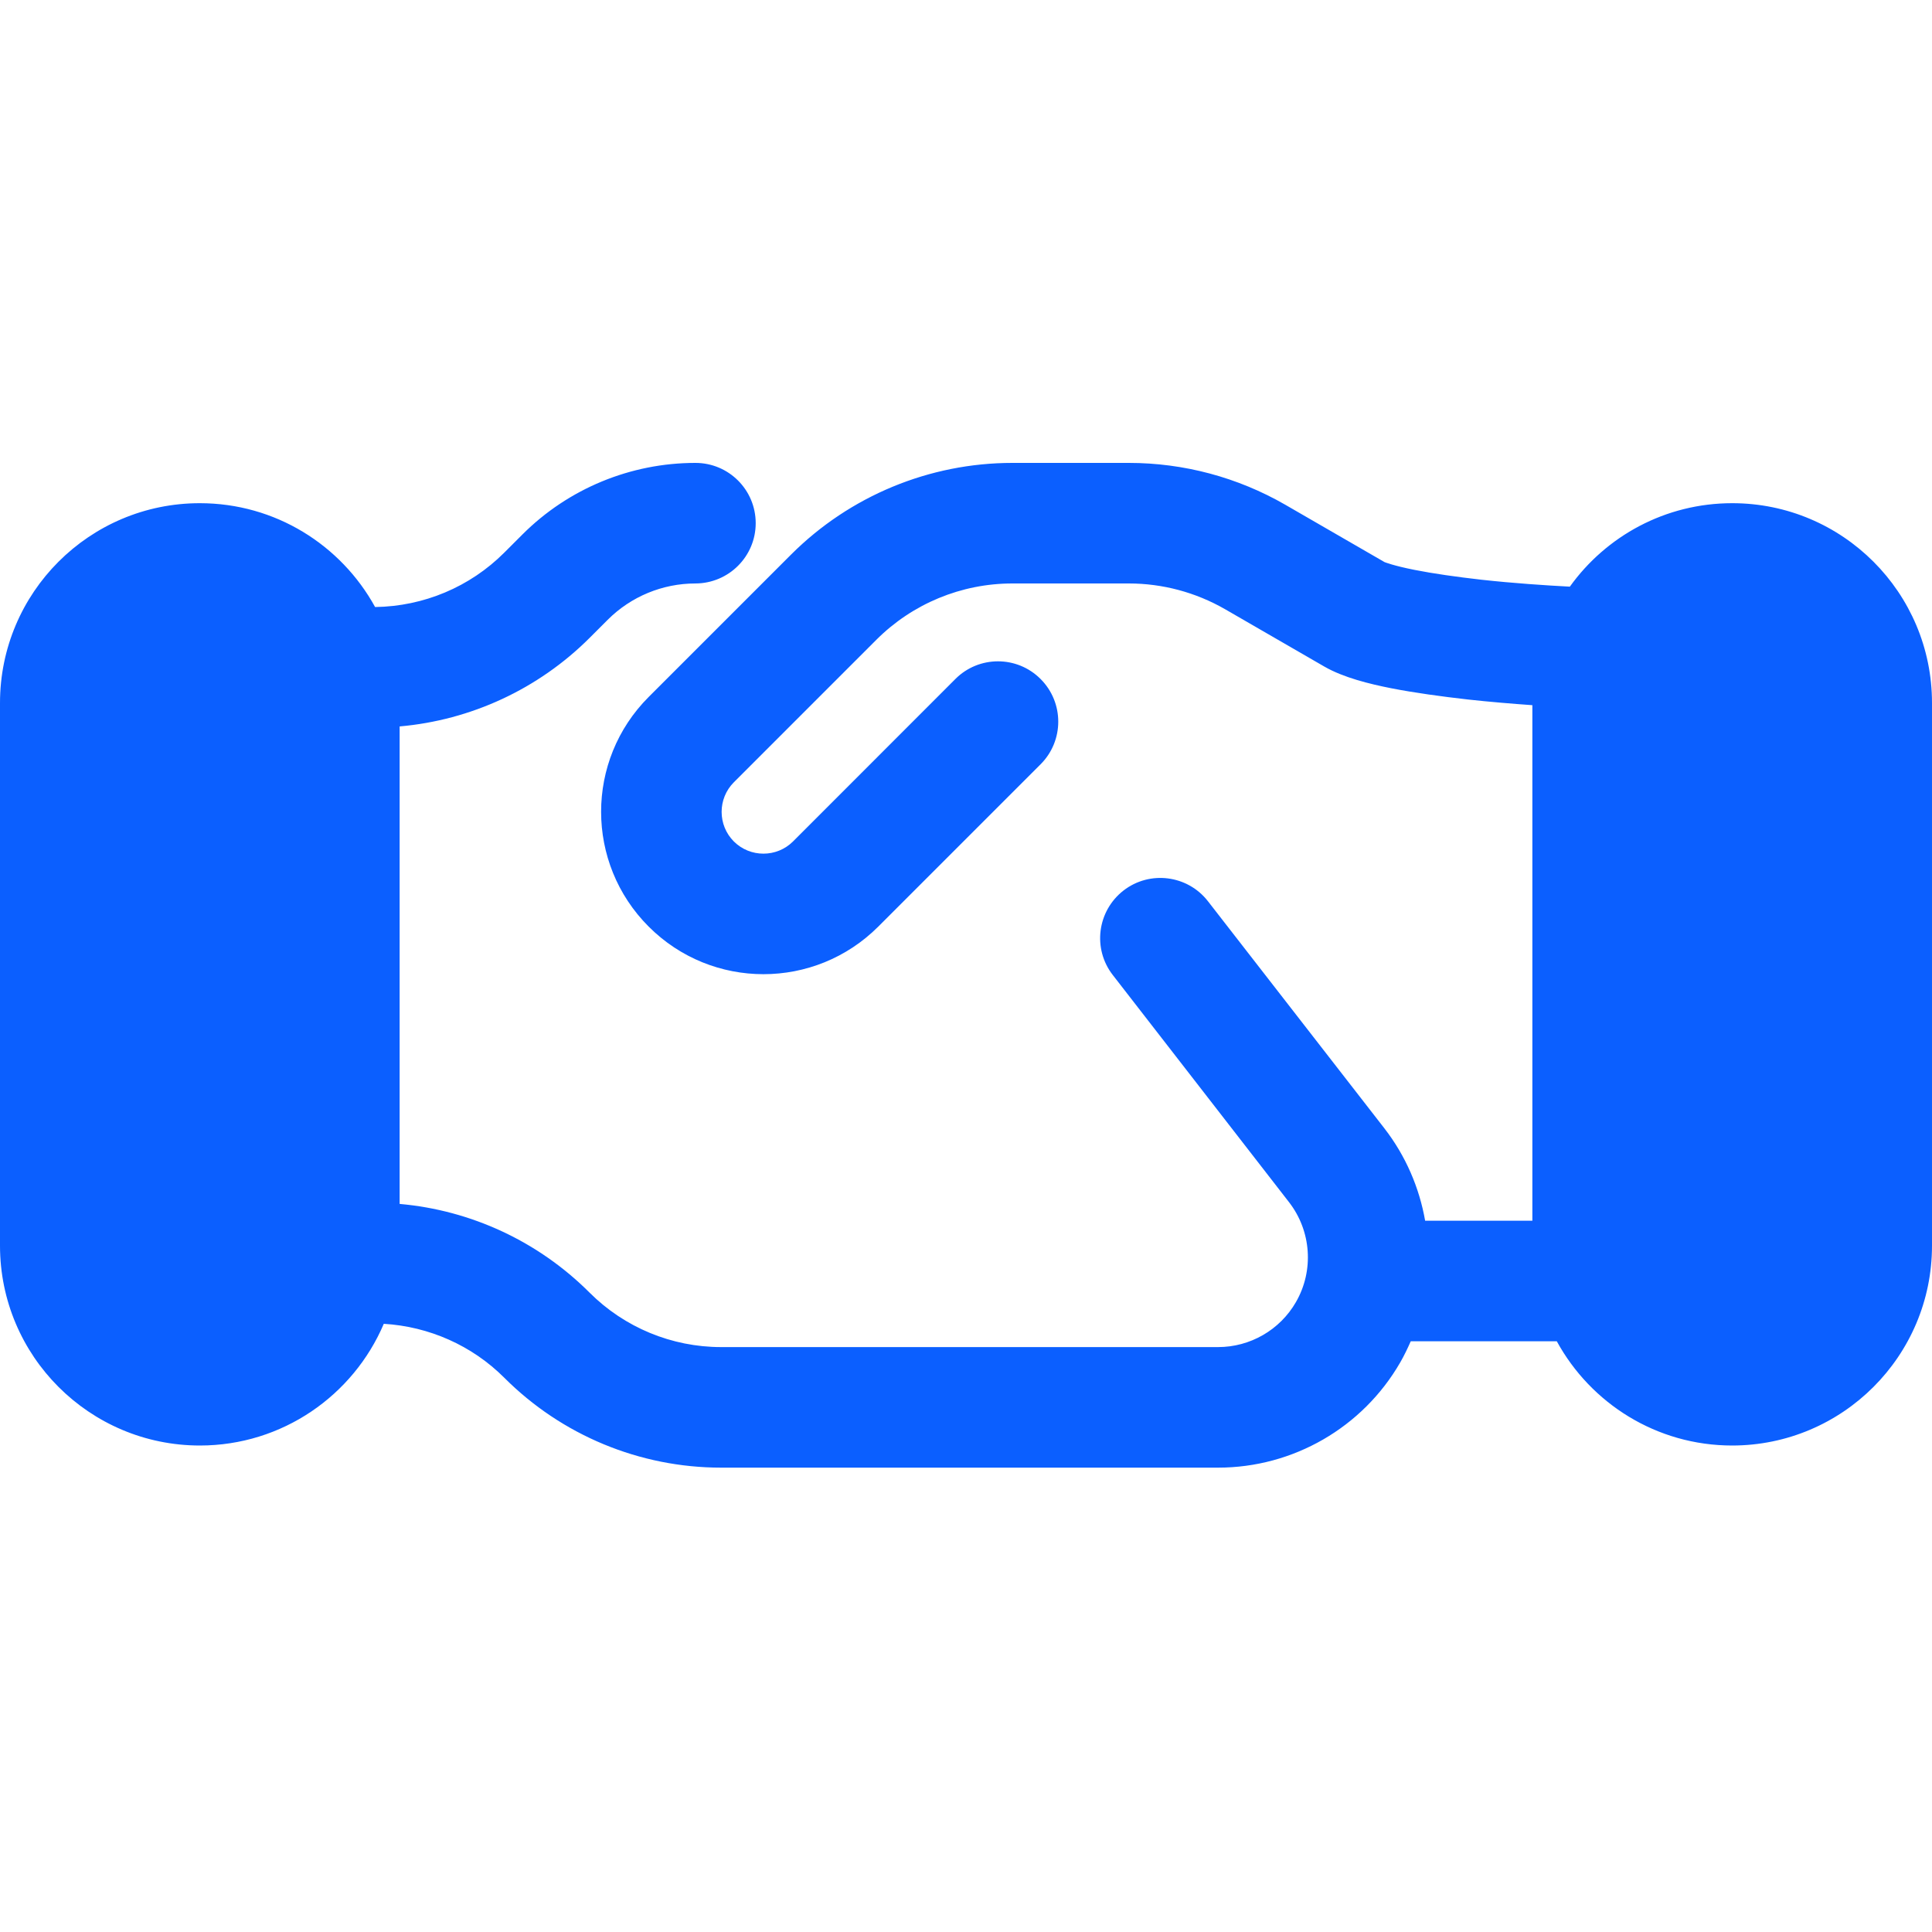
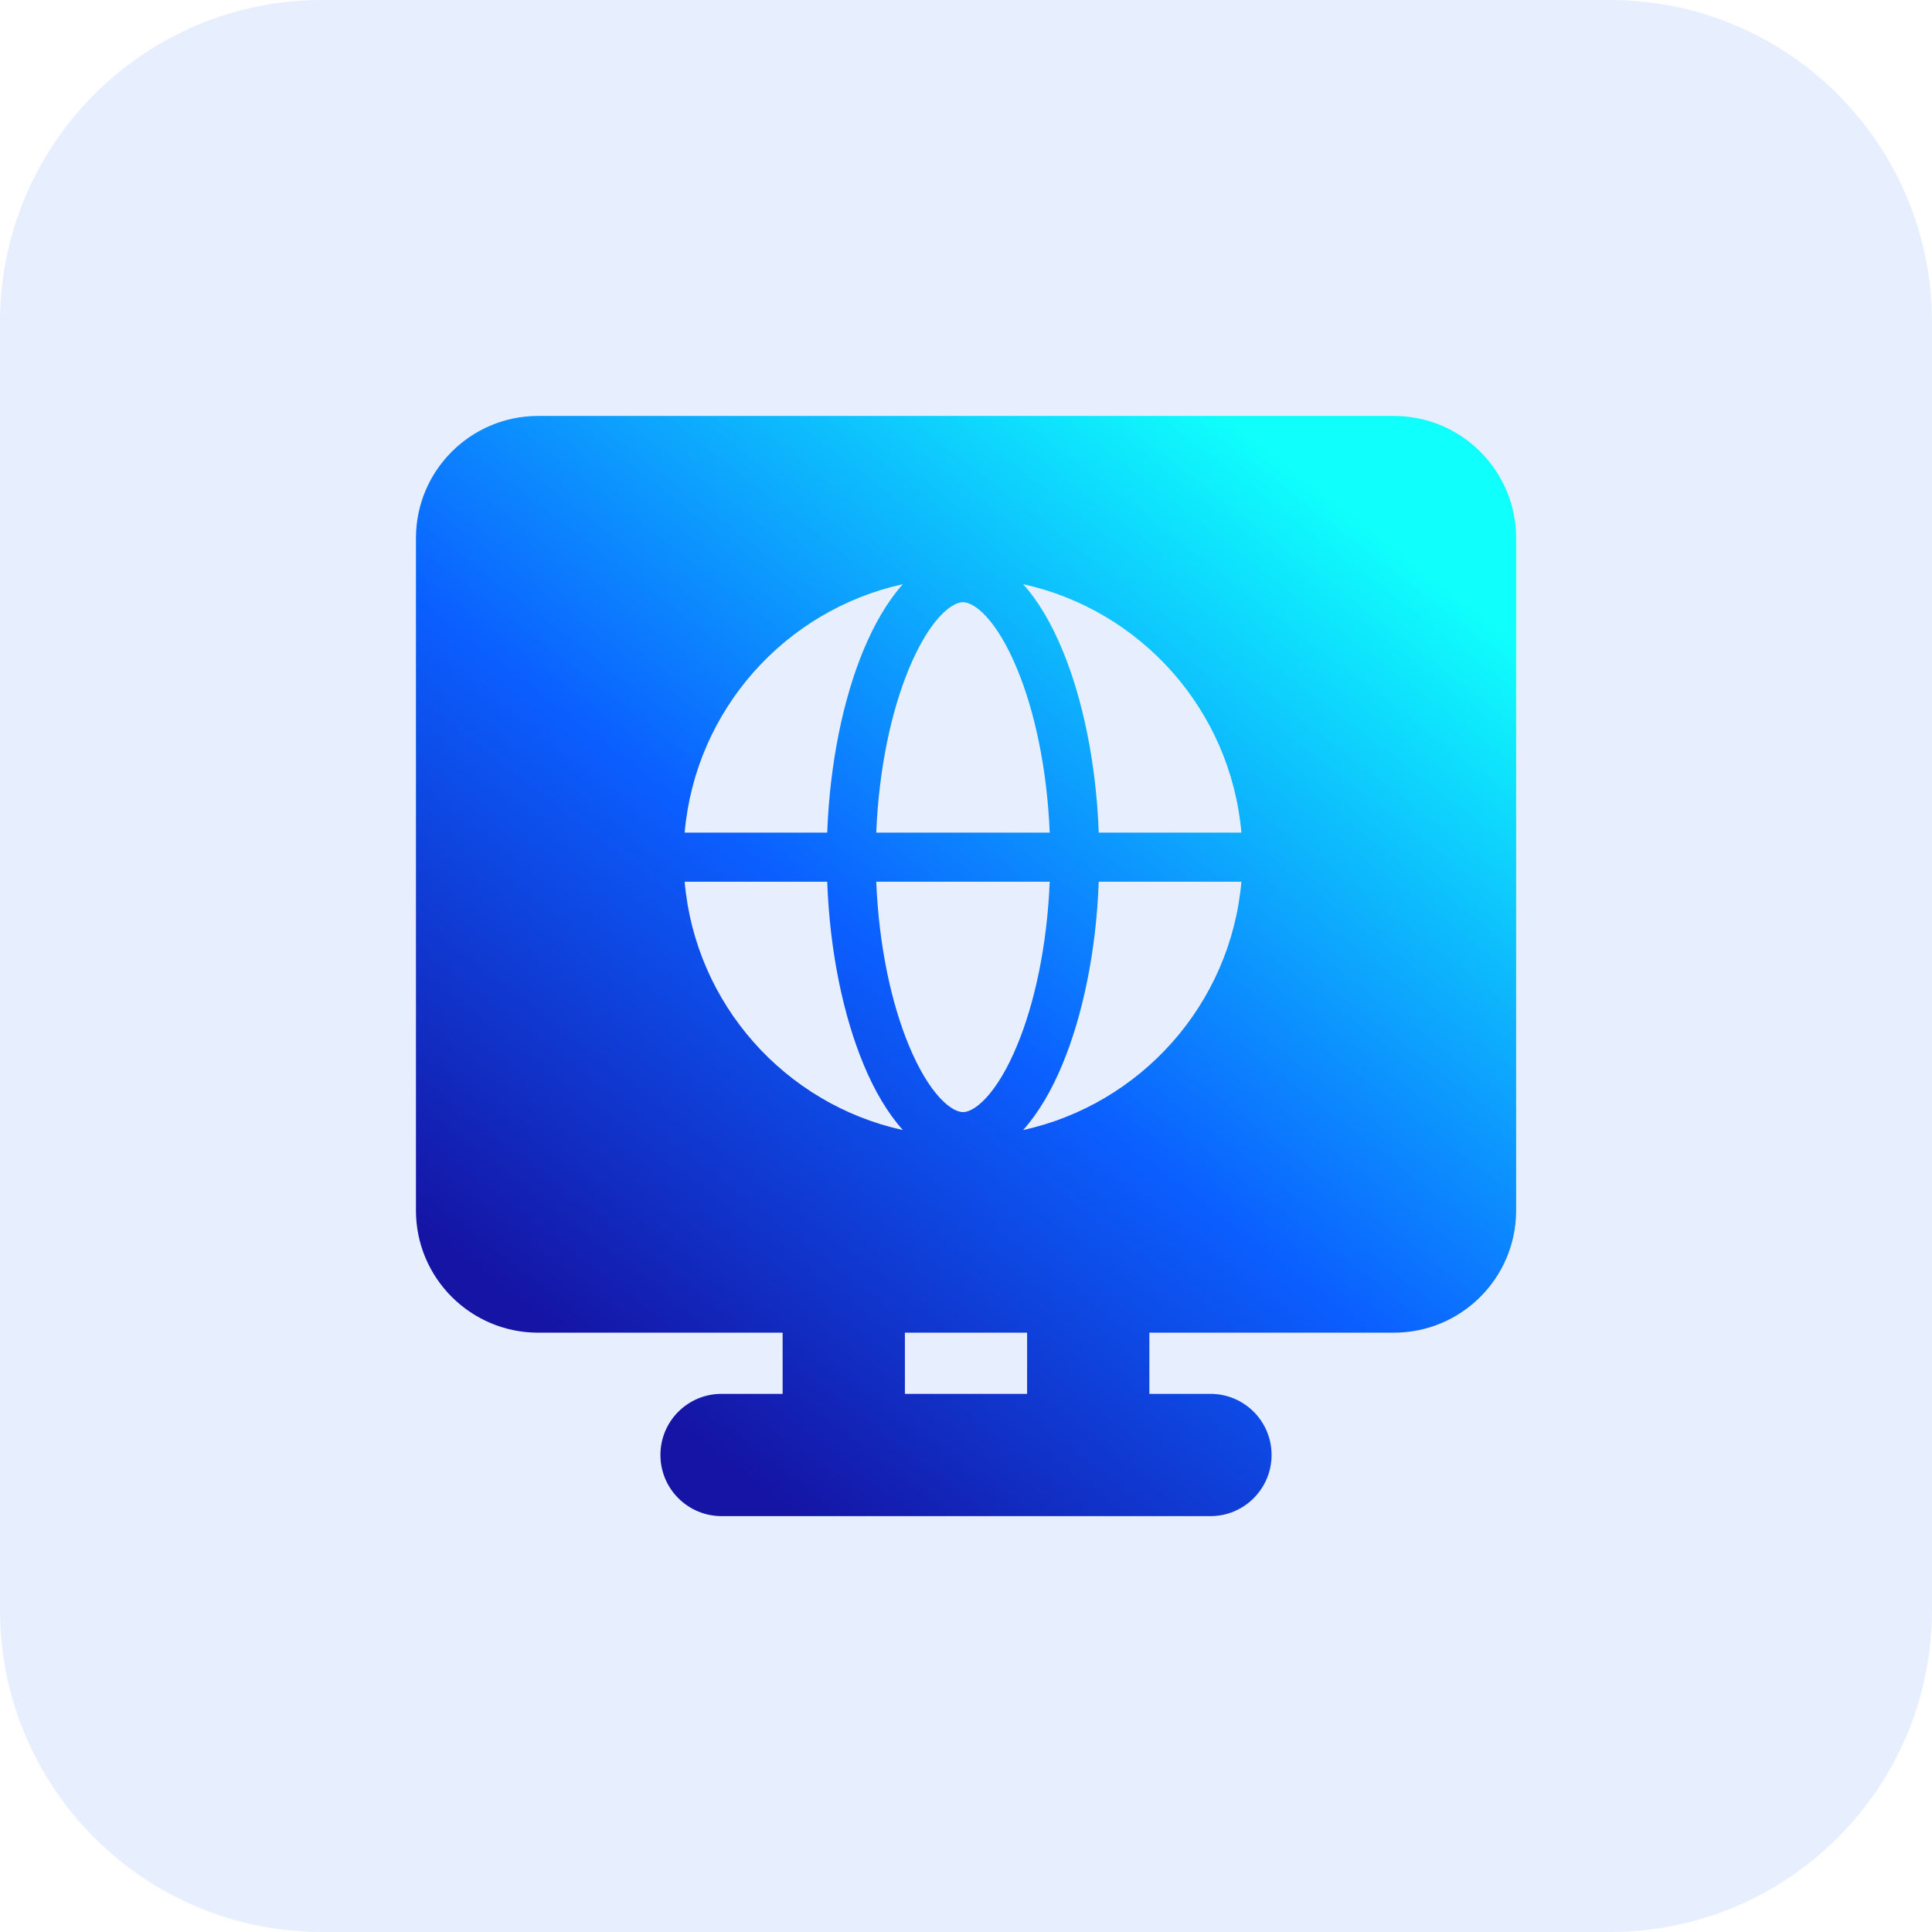
- <svg xmlns="http://www.w3.org/2000/svg" fill="none" height="20" viewBox="236 408 20 20" width="20">
-   <path d="M247.686 412.792C248.254 412.792 248.812 412.941 249.305 413.225L250.333 413.819C250.339 413.821 250.425 413.856 250.641 413.899C250.837 413.938 251.079 413.972 251.333 414.001C251.669 414.038 252.004 414.06 252.251 414.073C252.626 413.55 253.239 413.209 253.932 413.209C255.074 413.209 256 414.135 256 415.277V420.895C256 422.037 255.074 422.963 253.932 422.964C253.148 422.964 252.467 422.527 252.116 421.885H250.604C250.571 421.959 250.536 422.033 250.495 422.104C250.106 422.778 249.387 423.193 248.609 423.193H243.465C242.623 423.193 241.815 422.858 241.22 422.262C240.886 421.928 240.441 421.732 239.973 421.704C239.658 422.444 238.924 422.964 238.068 422.964C236.926 422.963 236 422.037 236 420.895V415.277C236 414.135 236.926 413.209 238.068 413.209C238.851 413.209 239.531 413.643 239.883 414.284C240.385 414.277 240.864 414.077 241.22 413.721L241.408 413.533C241.883 413.058 242.528 412.792 243.199 412.792C243.544 412.792 243.823 413.071 243.823 413.416C243.823 413.76 243.544 414.039 243.199 414.04C242.859 414.04 242.532 414.175 242.291 414.416L242.103 414.604C241.573 415.133 240.876 415.455 240.137 415.52V420.463C240.876 420.528 241.573 420.851 242.103 421.381C242.464 421.742 242.954 421.945 243.465 421.945H248.609C248.941 421.945 249.249 421.768 249.415 421.48C249.604 421.153 249.575 420.743 249.344 420.445L247.52 418.094C247.308 417.822 247.358 417.431 247.63 417.219C247.902 417.008 248.294 417.058 248.505 417.33L250.33 419.679C250.552 419.965 250.693 420.295 250.753 420.637H251.863V415.3C251.653 415.285 251.422 415.266 251.194 415.241C250.922 415.21 250.642 415.172 250.398 415.124C250.181 415.081 249.908 415.015 249.709 414.9L248.681 414.306C248.378 414.132 248.035 414.04 247.686 414.04H246.48C245.952 414.04 245.446 414.249 245.072 414.623L243.597 416.098C243.428 416.267 243.428 416.542 243.597 416.711C243.766 416.879 244.04 416.879 244.209 416.711L245.89 415.029C246.133 414.785 246.529 414.785 246.772 415.029C247.016 415.273 247.016 415.668 246.772 415.912L245.092 417.592C244.435 418.249 243.371 418.249 242.715 417.592C242.059 416.936 242.058 415.872 242.715 415.215L244.19 413.74C244.798 413.133 245.622 412.792 246.48 412.792H247.686Z" fill="#0B5FFF" />
+ <svg xmlns="http://www.w3.org/2000/svg" fill="none" height="24" viewBox="0 0 24 24" width="24">
+   <rect fill="#E7EFFF" height="24" rx="4" width="24" />
+   <path d="M17.315 5.167C18.154 5.167 18.834 5.846 18.834 6.685V15.037C18.834 15.875 18.154 16.555 17.315 16.555H14.278V17.315H15.037C15.456 17.315 15.796 17.654 15.796 18.074C15.796 18.493 15.456 18.834 15.037 18.834H8.963C8.543 18.833 8.204 18.493 8.204 18.074C8.204 17.655 8.543 17.315 8.963 17.315H9.722V16.555H6.685C5.847 16.555 5.167 15.875 5.167 15.037V6.685C5.167 5.846 5.847 5.167 6.685 5.167H17.315ZM11.241 17.315H12.759V16.555H11.241V17.315ZM8.505 10.953C8.638 12.476 9.754 13.717 11.216 14.038C11.027 13.828 10.861 13.546 10.726 13.219C10.477 12.618 10.308 11.825 10.276 10.953H8.505ZM13.649 10.953C13.617 11.825 13.448 12.618 13.199 13.219C13.064 13.546 12.898 13.828 12.709 14.038C14.171 13.717 15.288 12.476 15.421 10.953H13.649ZM10.885 10.953C10.918 11.754 11.074 12.466 11.29 12.986C11.411 13.279 11.546 13.499 11.676 13.639C11.809 13.782 11.908 13.815 11.963 13.815C12.018 13.815 12.116 13.782 12.249 13.639C12.379 13.499 12.514 13.279 12.635 12.986C12.851 12.466 13.007 11.754 13.04 10.953H10.885ZM11.216 7.257C9.754 7.578 8.638 8.819 8.505 10.343H10.276C10.309 9.471 10.477 8.678 10.726 8.077C10.862 7.75 11.027 7.467 11.216 7.257ZM11.963 7.481C11.908 7.481 11.809 7.513 11.676 7.656C11.546 7.796 11.411 8.017 11.29 8.31C11.074 8.83 10.918 9.542 10.885 10.343H13.04C13.007 9.542 12.851 8.83 12.635 8.31C12.514 8.016 12.379 7.796 12.249 7.656C12.116 7.513 12.018 7.481 11.963 7.481ZM12.71 7.257C12.899 7.467 13.064 7.75 13.199 8.077C13.448 8.678 13.617 9.471 13.649 10.343H15.421C15.288 8.82 14.171 7.578 12.71 7.257Z" fill="url(#paint0_linear_2000_19075)" />
+   <defs>
+     <linearGradient gradientUnits="userSpaceOnUse" id="paint0_linear_2000_19075" x1="8.164" x2="16.773" y1="17.568" y2="6.369">
+       <stop stop-color="#1514A4" />
+       <stop offset="0.442" stop-color="#0B5FFF" />
+       <stop offset="1" stop-color="#0FFFFC" />
+     </linearGradient>
+   </defs>
</svg>
